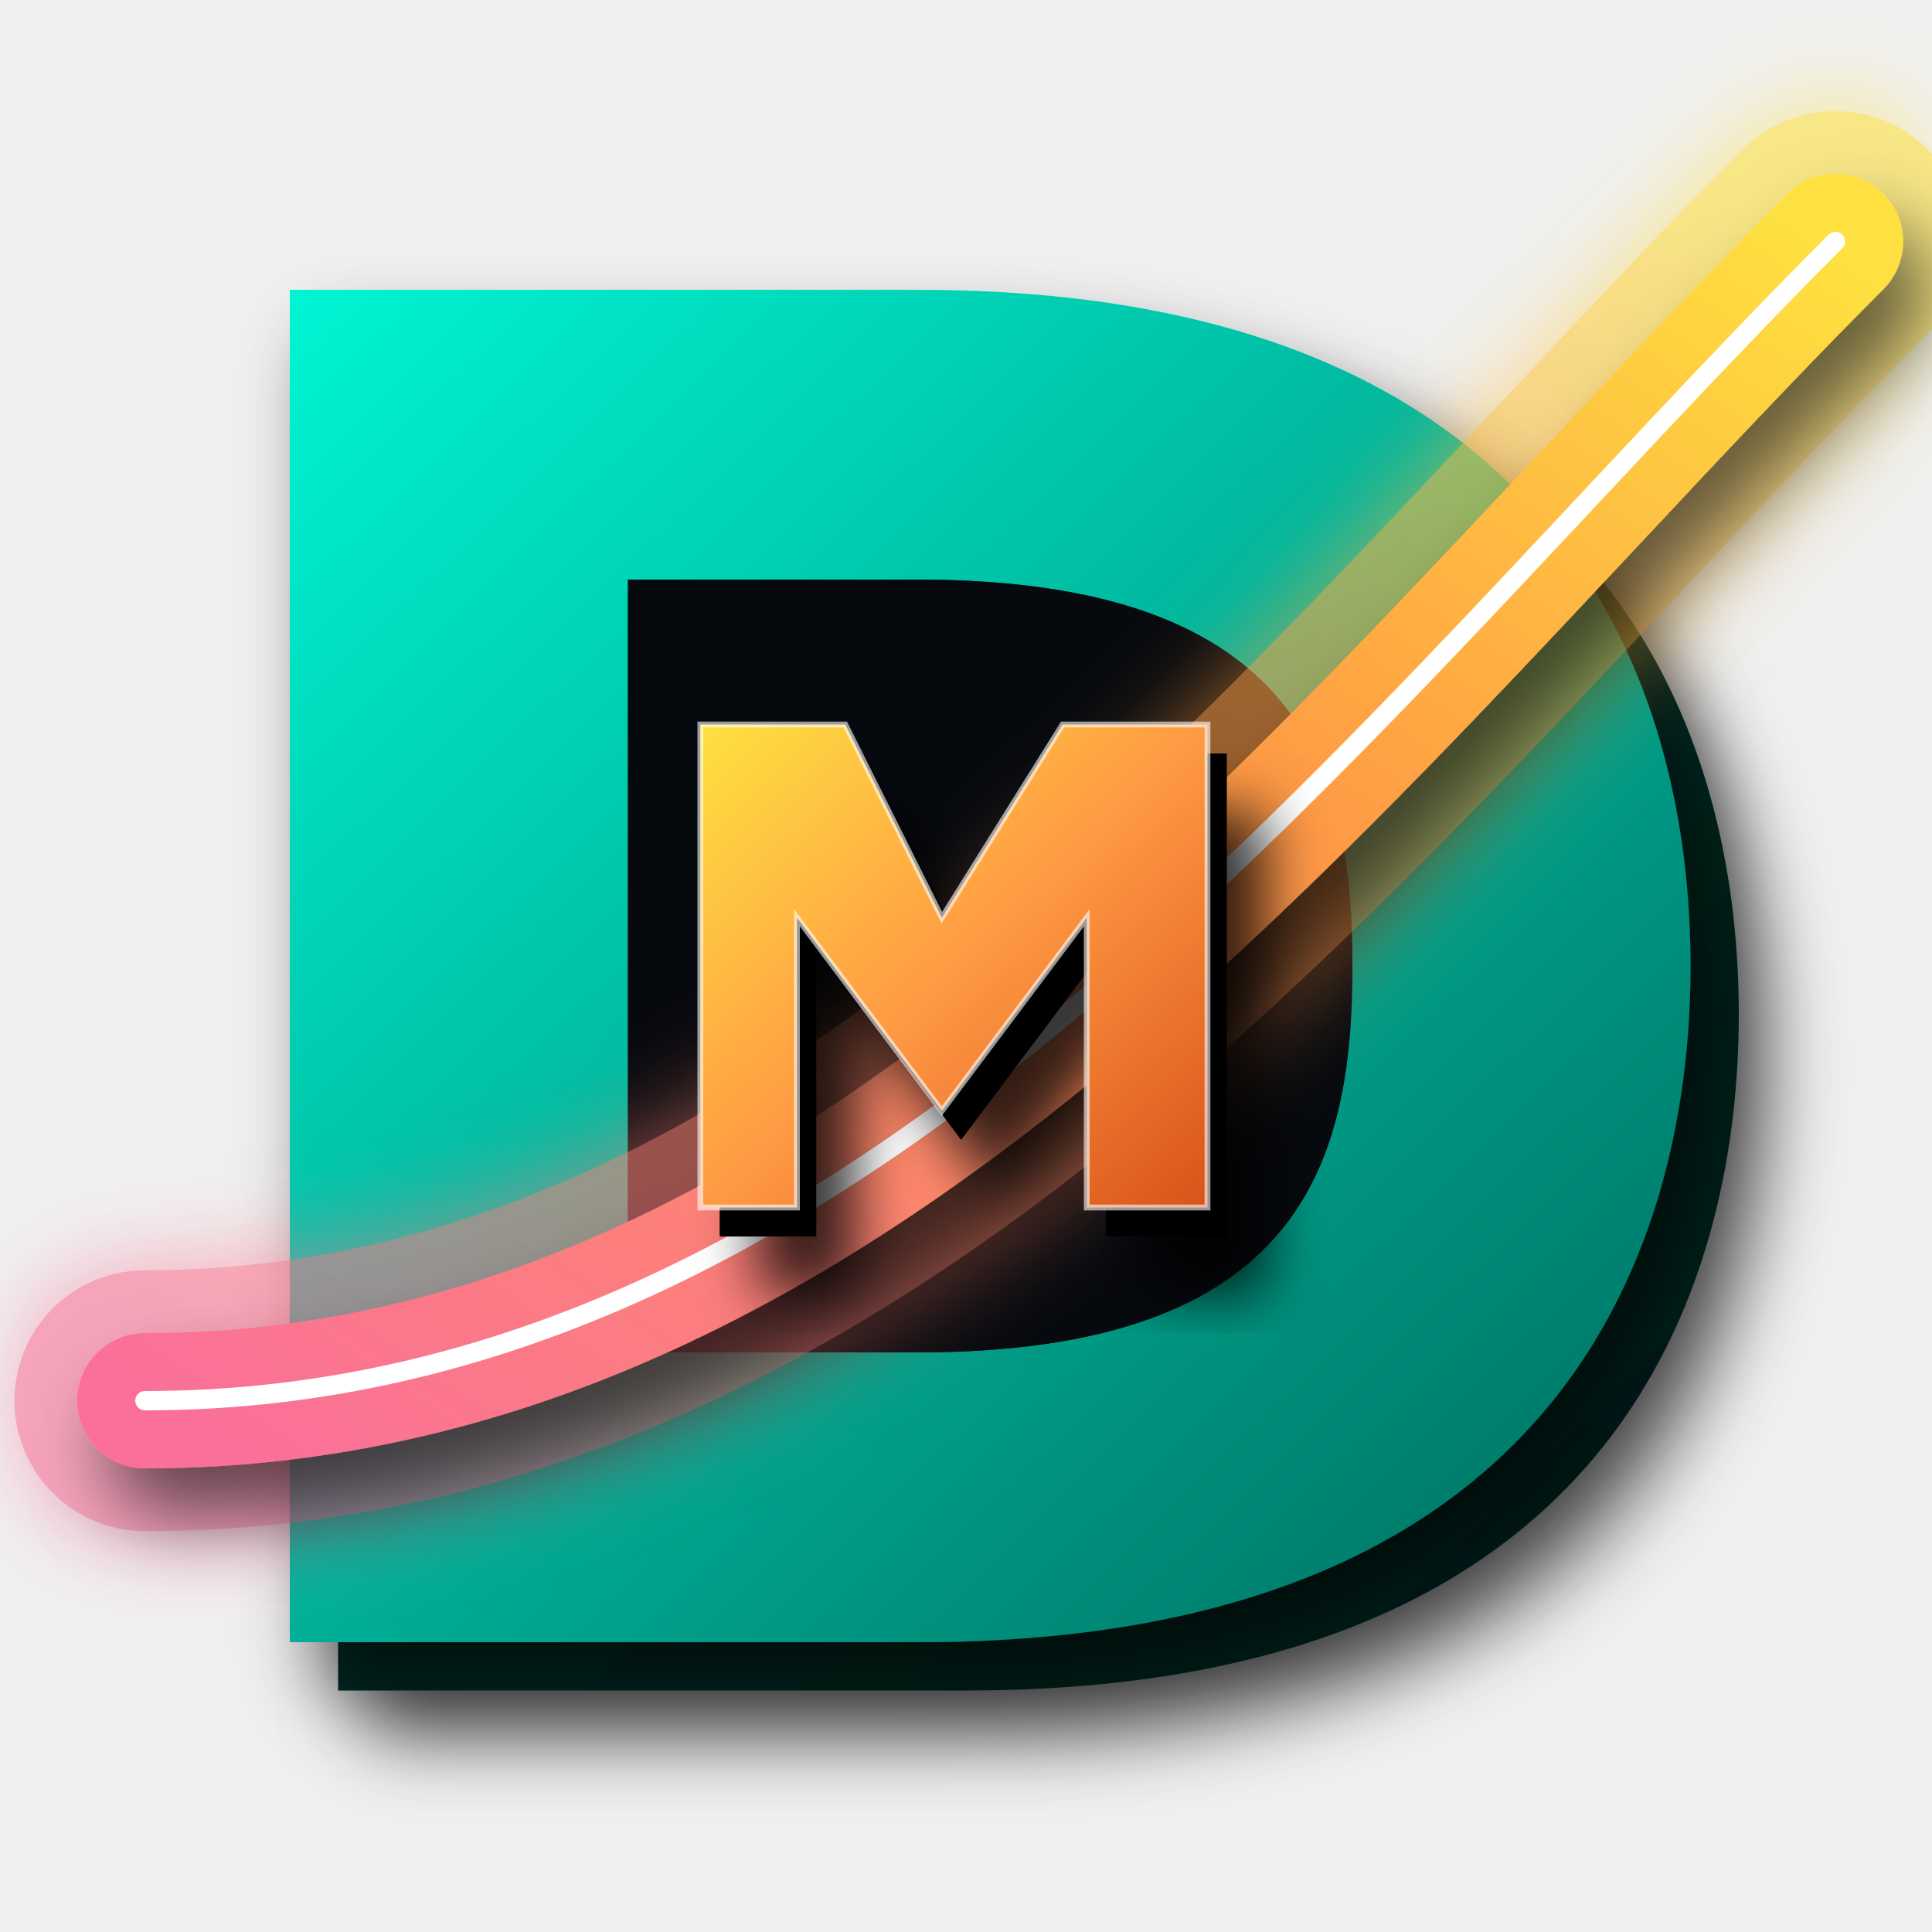
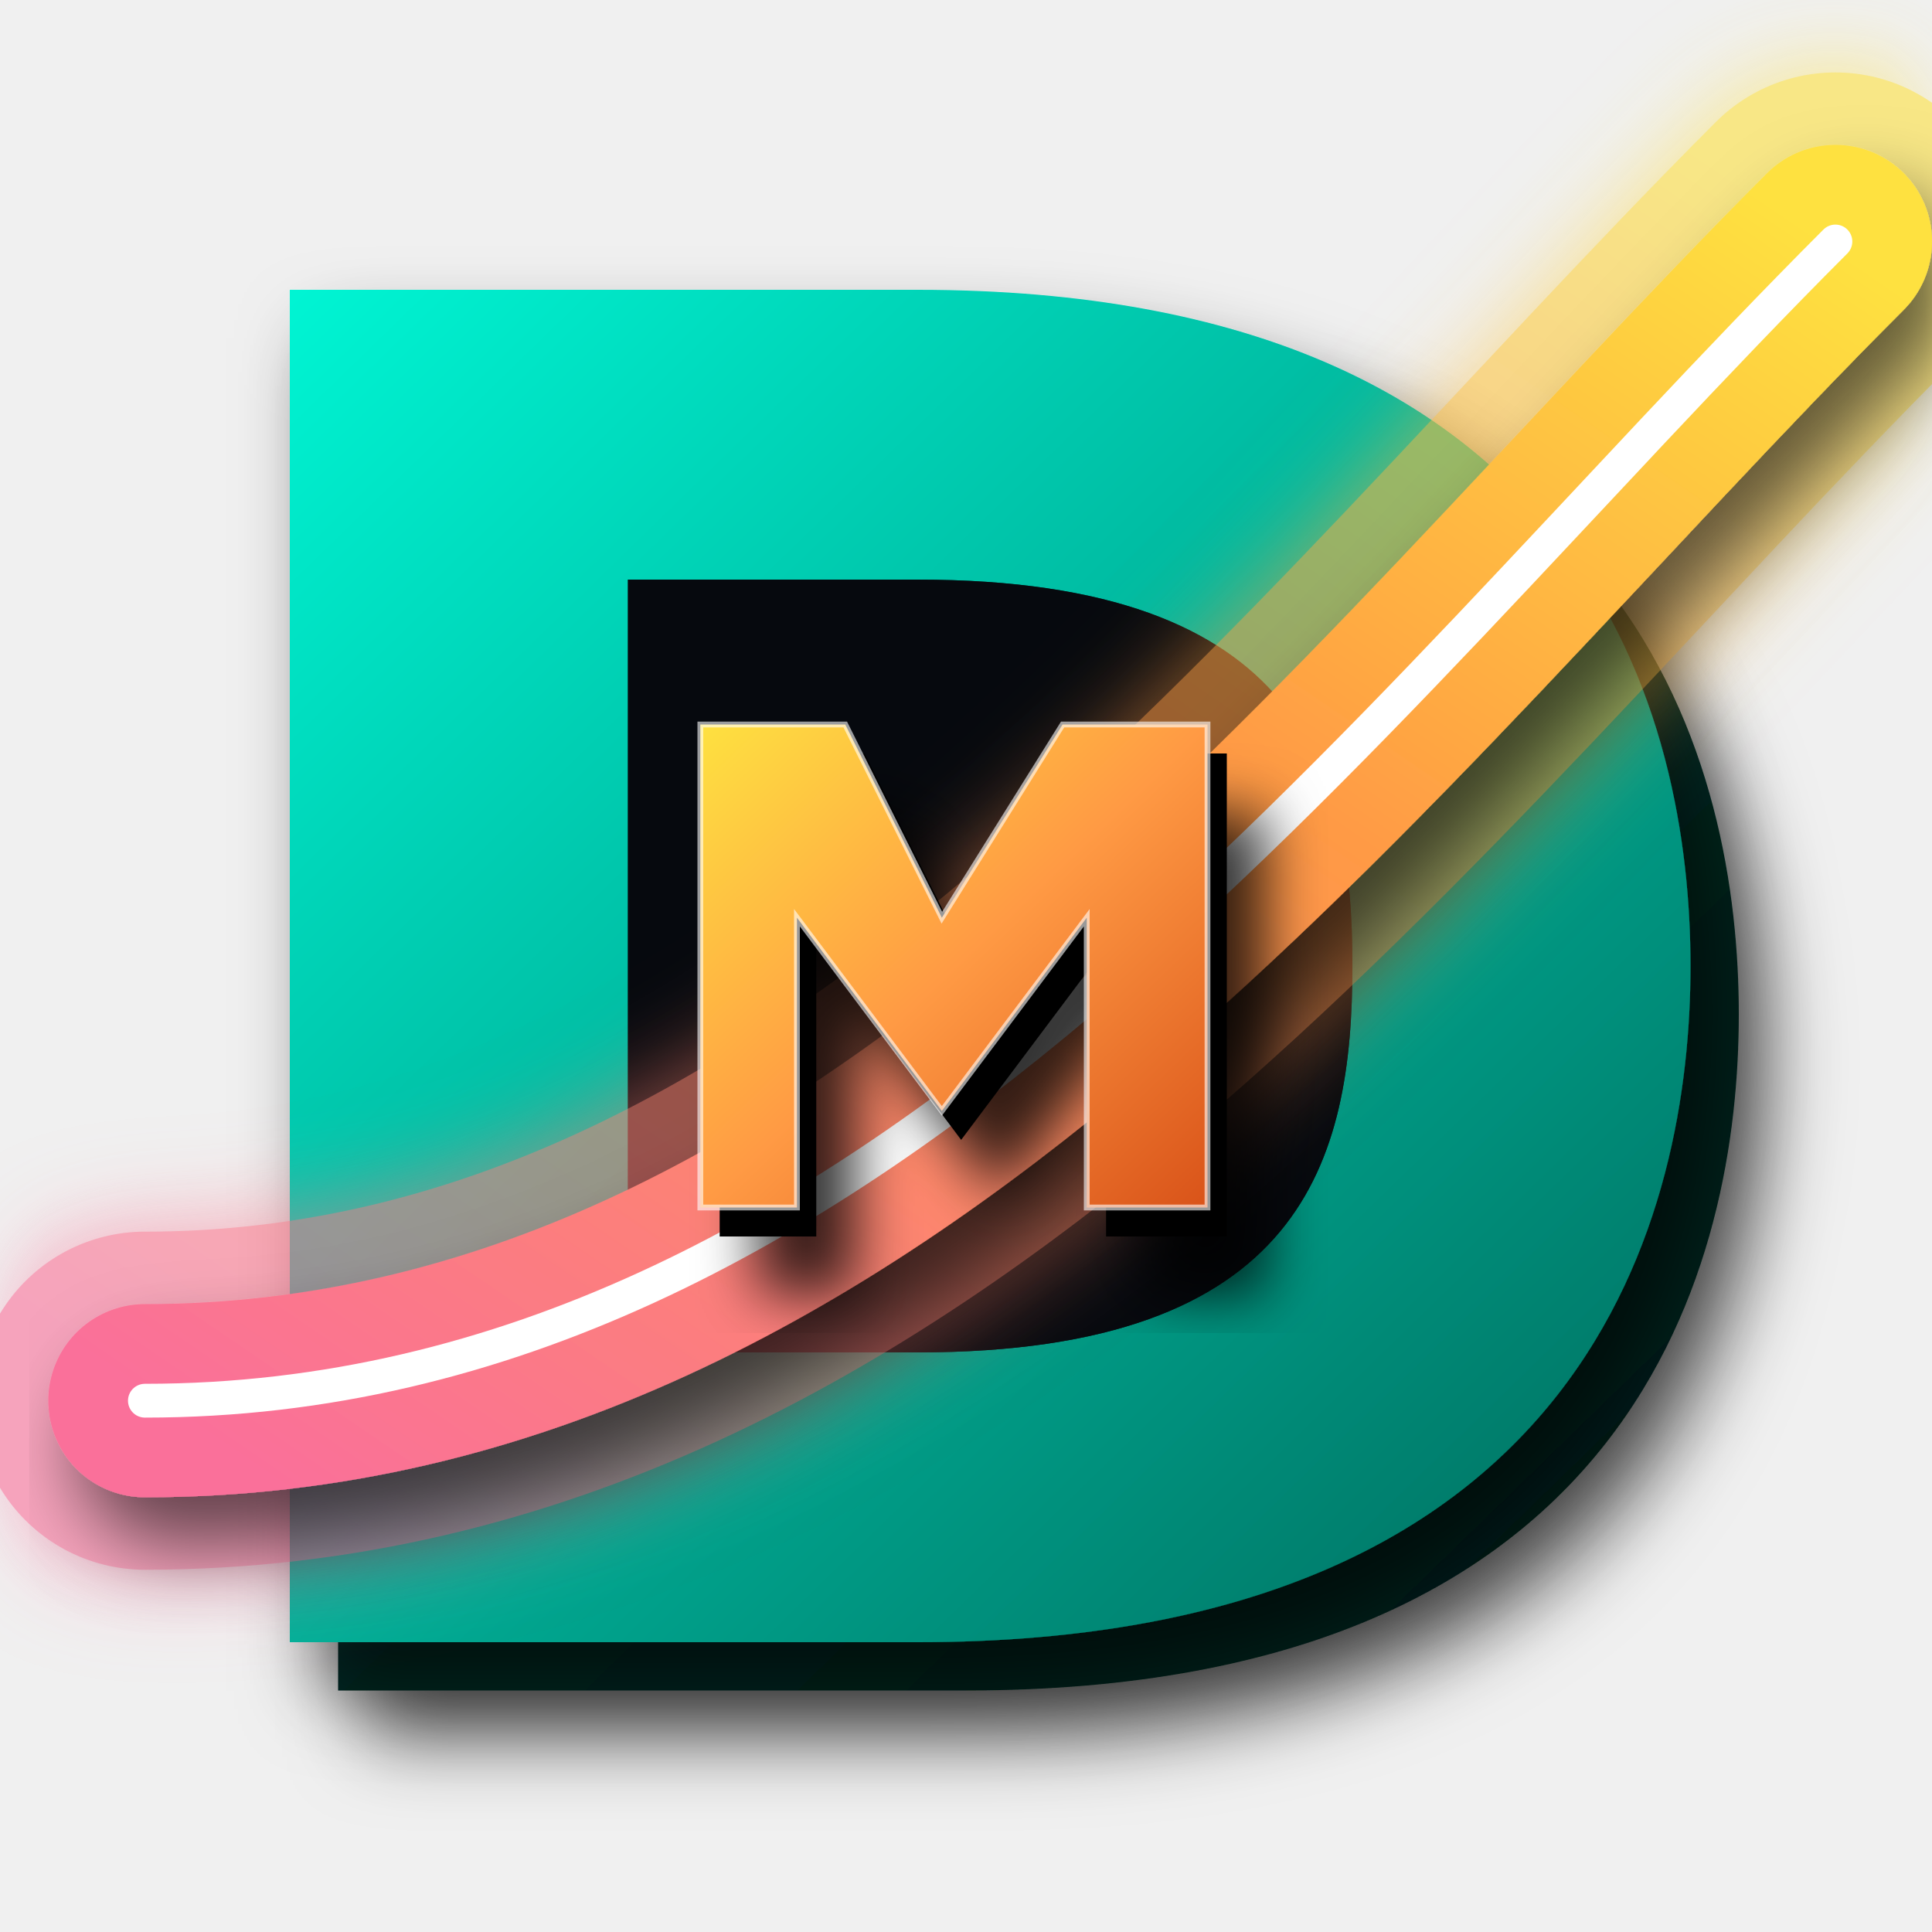
<svg xmlns="http://www.w3.org/2000/svg" viewBox="0 0 400 400" width="100%" height="100%">
  <defs>
    <linearGradient id="moatGlow" x1="0%" y1="0%" x2="100%" y2="100%">
      <stop offset="0%" stop-color="#00f5d4" />
      <stop offset="100%" stop-color="#006a5b" />
    </linearGradient>
    <linearGradient id="moatDepth" x1="0%" y1="0%" x2="100%" y2="100%">
      <stop offset="0%" stop-color="#003d34" />
      <stop offset="100%" stop-color="#001a15" />
    </linearGradient>
    <linearGradient id="castleGold" x1="0%" y1="0%" x2="100%" y2="100%">
      <stop offset="0%" stop-color="#FEE140" />
      <stop offset="50%" stop-color="#FF9A44" />
      <stop offset="100%" stop-color="#D95319" />
    </linearGradient>
    <linearGradient id="plasma" x1="0%" y1="100%" x2="100%" y2="0%">
      <stop offset="0%" stop-color="#FA709A" />
      <stop offset="60%" stop-color="#FF9A44" />
      <stop offset="100%" stop-color="#FEE140" />
    </linearGradient>
    <filter id="shadow" x="-20%" y="-20%" width="140%" height="140%">
      <feDropShadow dx="6" dy="10" stdDeviation="8" flood-color="#000000" flood-opacity="0.6" />
    </filter>
    <filter id="heavyShadow" x="-20%" y="-20%" width="140%" height="140%">
      <feDropShadow dx="8" dy="12" stdDeviation="6" flood-color="#000000" flood-opacity="0.8" />
    </filter>
    <filter id="glowEffect" x="-50%" y="-50%" width="200%" height="200%">
      <feGaussianBlur stdDeviation="10" result="blur" />
      <feMerge>
        <feMergeNode in="blur" />
        <feMergeNode in="SourceGraphic" />
      </feMerge>
    </filter>
  </defs>
  <path d="M 70,70 L 200,70 C 340,70 360,160 360,210 C 360,260 340,350 200,350 L 70,350 Z" fill="url(#moatDepth)" filter="url(#shadow)" />
  <path d="M 60,60 L 190,60 C 330,60 350,150 350,200 C 350,250 330,340 190,340 L 60,340 Z M 130,120 L 190,120 C 270,120 280,160 280,200 C 280,240 270,280 190,280 L 130,280 Z" fill="url(#moatGlow)" fill-rule="evenodd" filter="url(#shadow)" />
  <path d="M 130,120 L 190,120 C 270,120 280,160 280,200 C 280,240 270,280 190,280 L 130,280 Z" fill="#06090e" />
-   <path d="M 30,290 C 180,290 280,150 380,50" fill="none" stroke="url(#plasma)" stroke-width="54" stroke-linecap="round" filter="url(#glowEffect)" opacity="0.6" />
-   <path d="M 30,290 C 180,290 280,150 380,50" fill="none" stroke="url(#plasma)" stroke-width="28" stroke-linecap="round" filter="url(#shadow)" />
-   <path d="M 30,290 C 180,290 280,150 380,50" fill="none" stroke="#ffffff" stroke-width="4" stroke-linecap="round" />
+   <path d="M 30,290 C 180,290 280,150 380,50" fill="none" stroke="url(#plasma)" stroke-width="70" stroke-linecap="round" filter="url(#glowEffect)" opacity="0.6" />
+   <path d="M 30,290 C 180,290 280,150 380,50" fill="none" stroke="url(#plasma)" stroke-width="40" stroke-linecap="round" filter="url(#shadow)" />
+   <path d="M 30,290 C 180,290 280,150 380,50" fill="none" stroke="#ffffff" stroke-width="7" stroke-linecap="round" />
  <path d="M 145,250 L 145,150 L 175,150 L 195,190 L 220,150 L 250,150 L 250,250 L 225,250 L 225,190 L 195,230 L 165,190 L 165,250 Z" fill="#000000" filter="url(#heavyShadow)" transform="translate(4, 6)" />
  <path d="M 145,250 L 145,150 L 175,150 L 195,190 L 220,150 L 250,150 L 250,250 L 225,250 L 225,190 L 195,230 L 165,190 L 165,250 Z" fill="url(#castleGold)" stroke="#ffffff" stroke-width="1.2" stroke-opacity="0.6" stroke-linejoin="miter" />
</svg>
